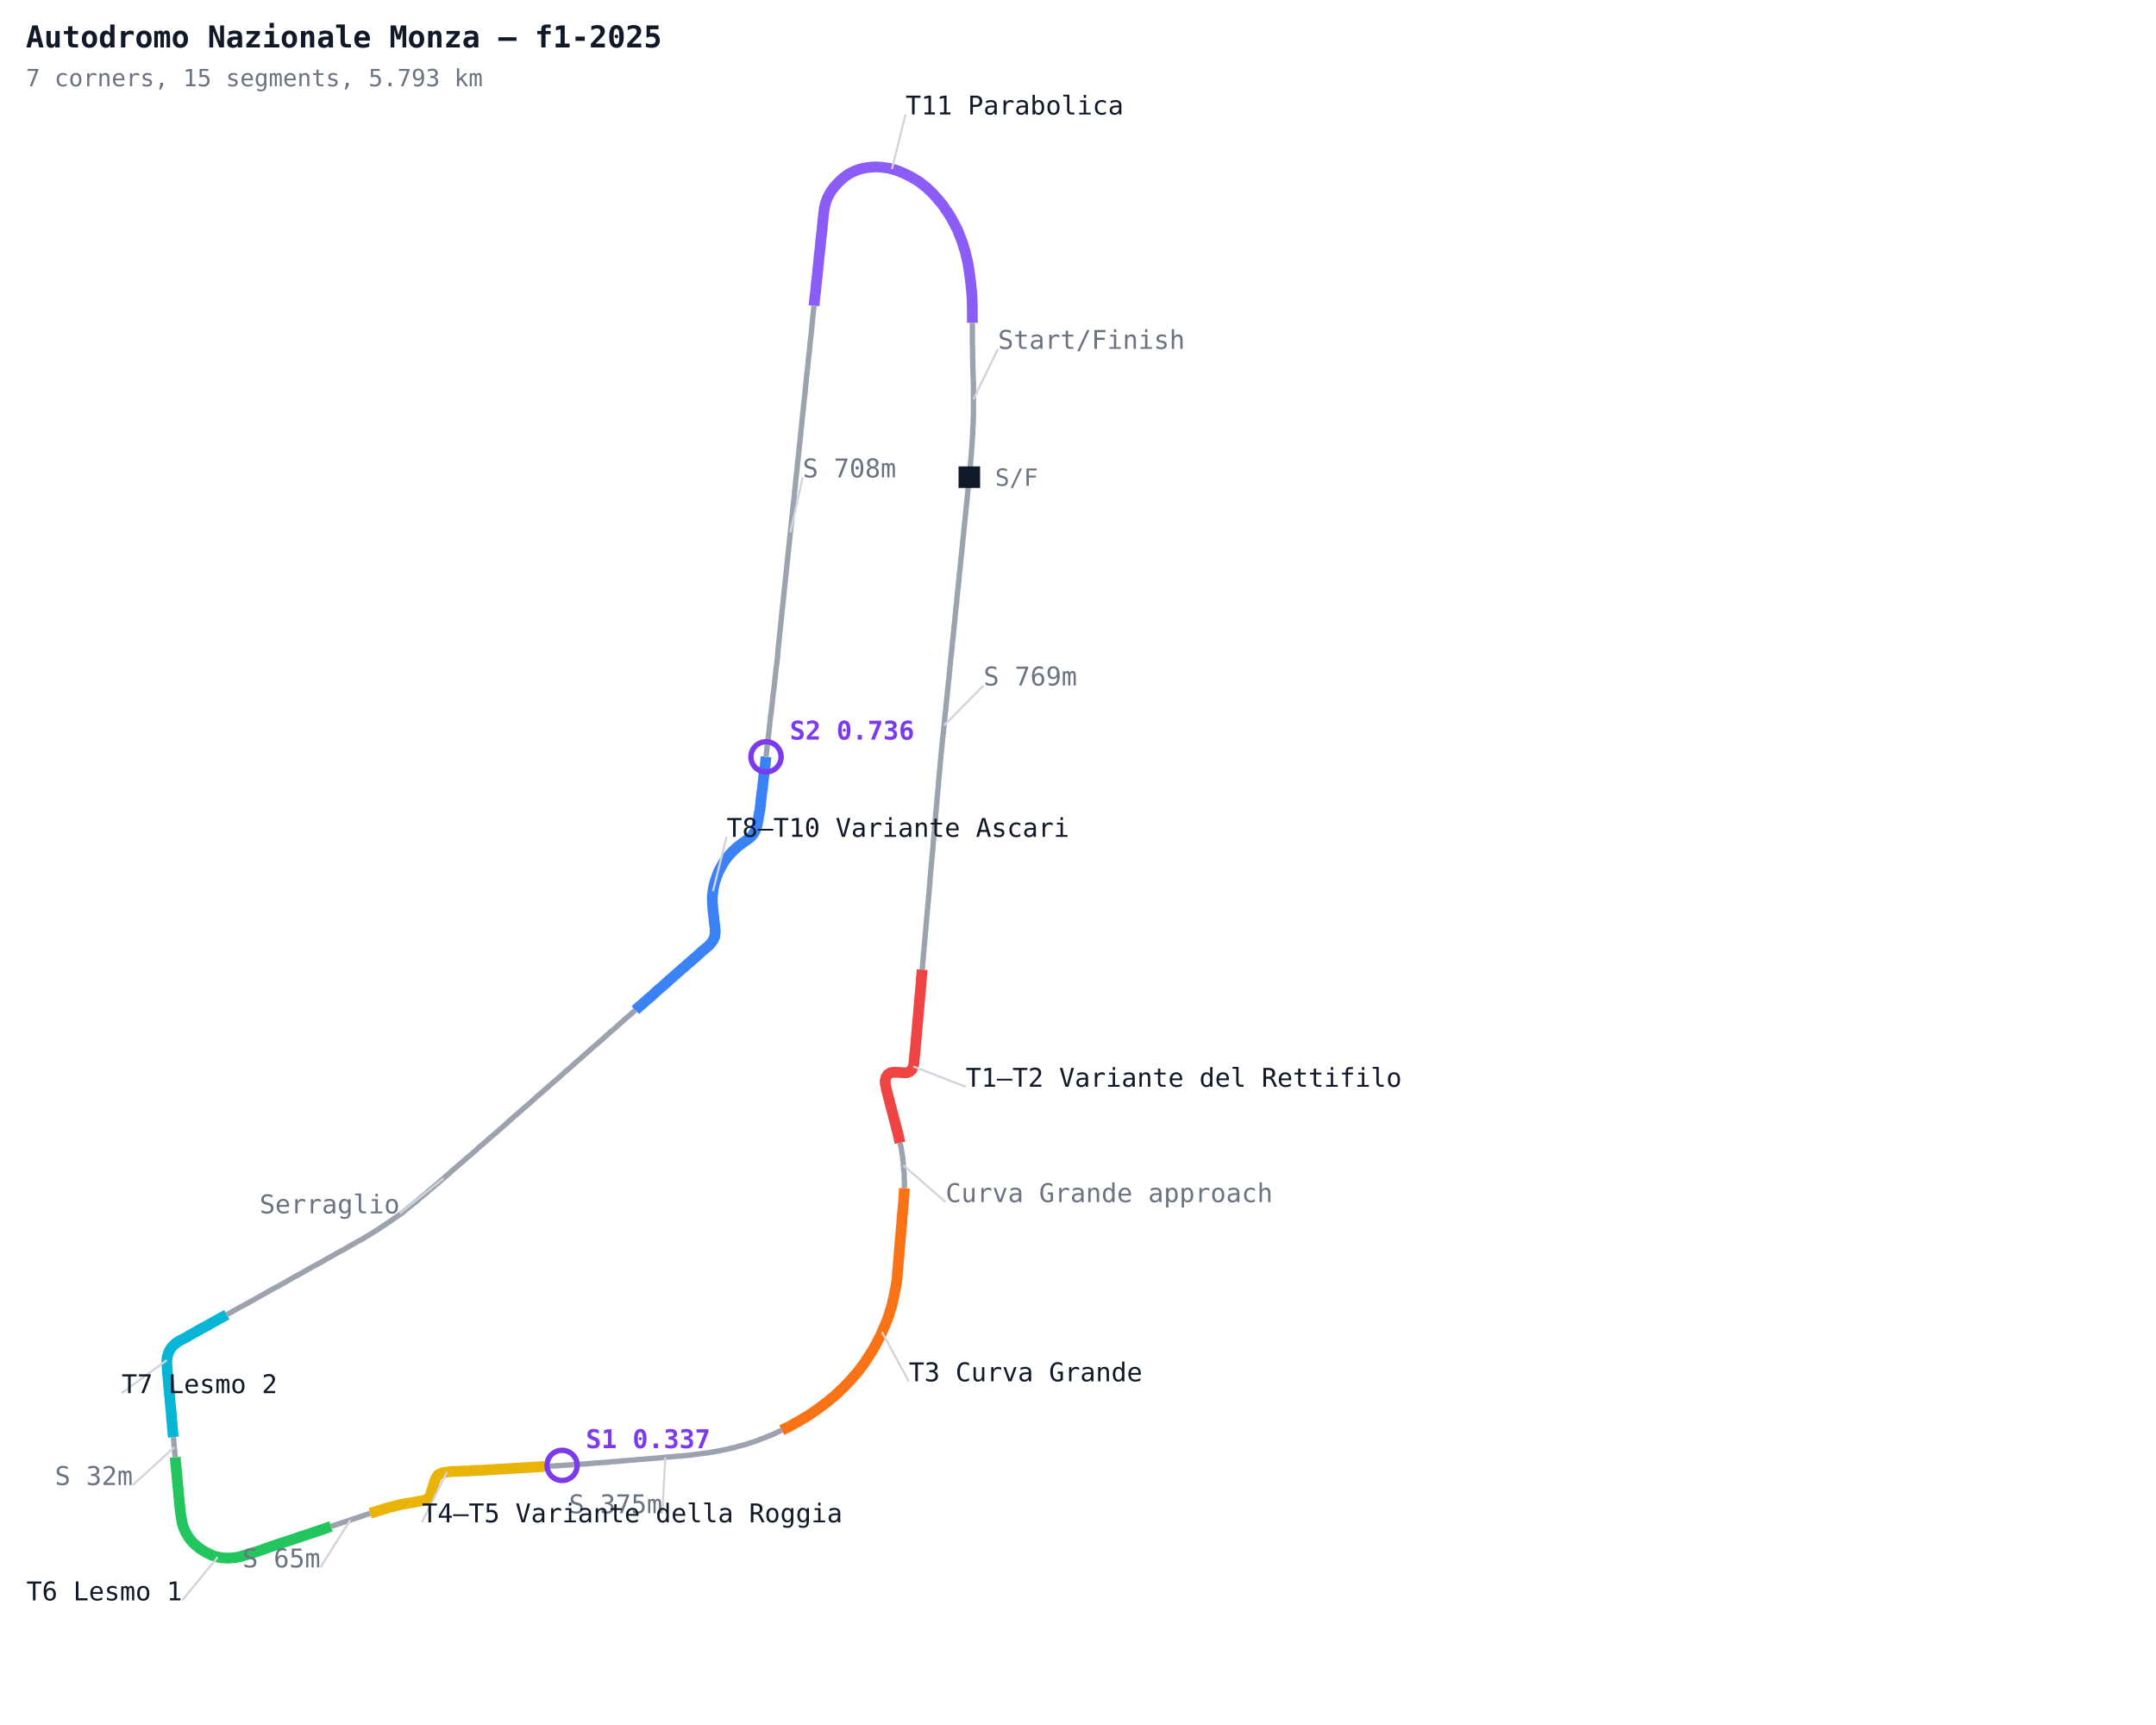
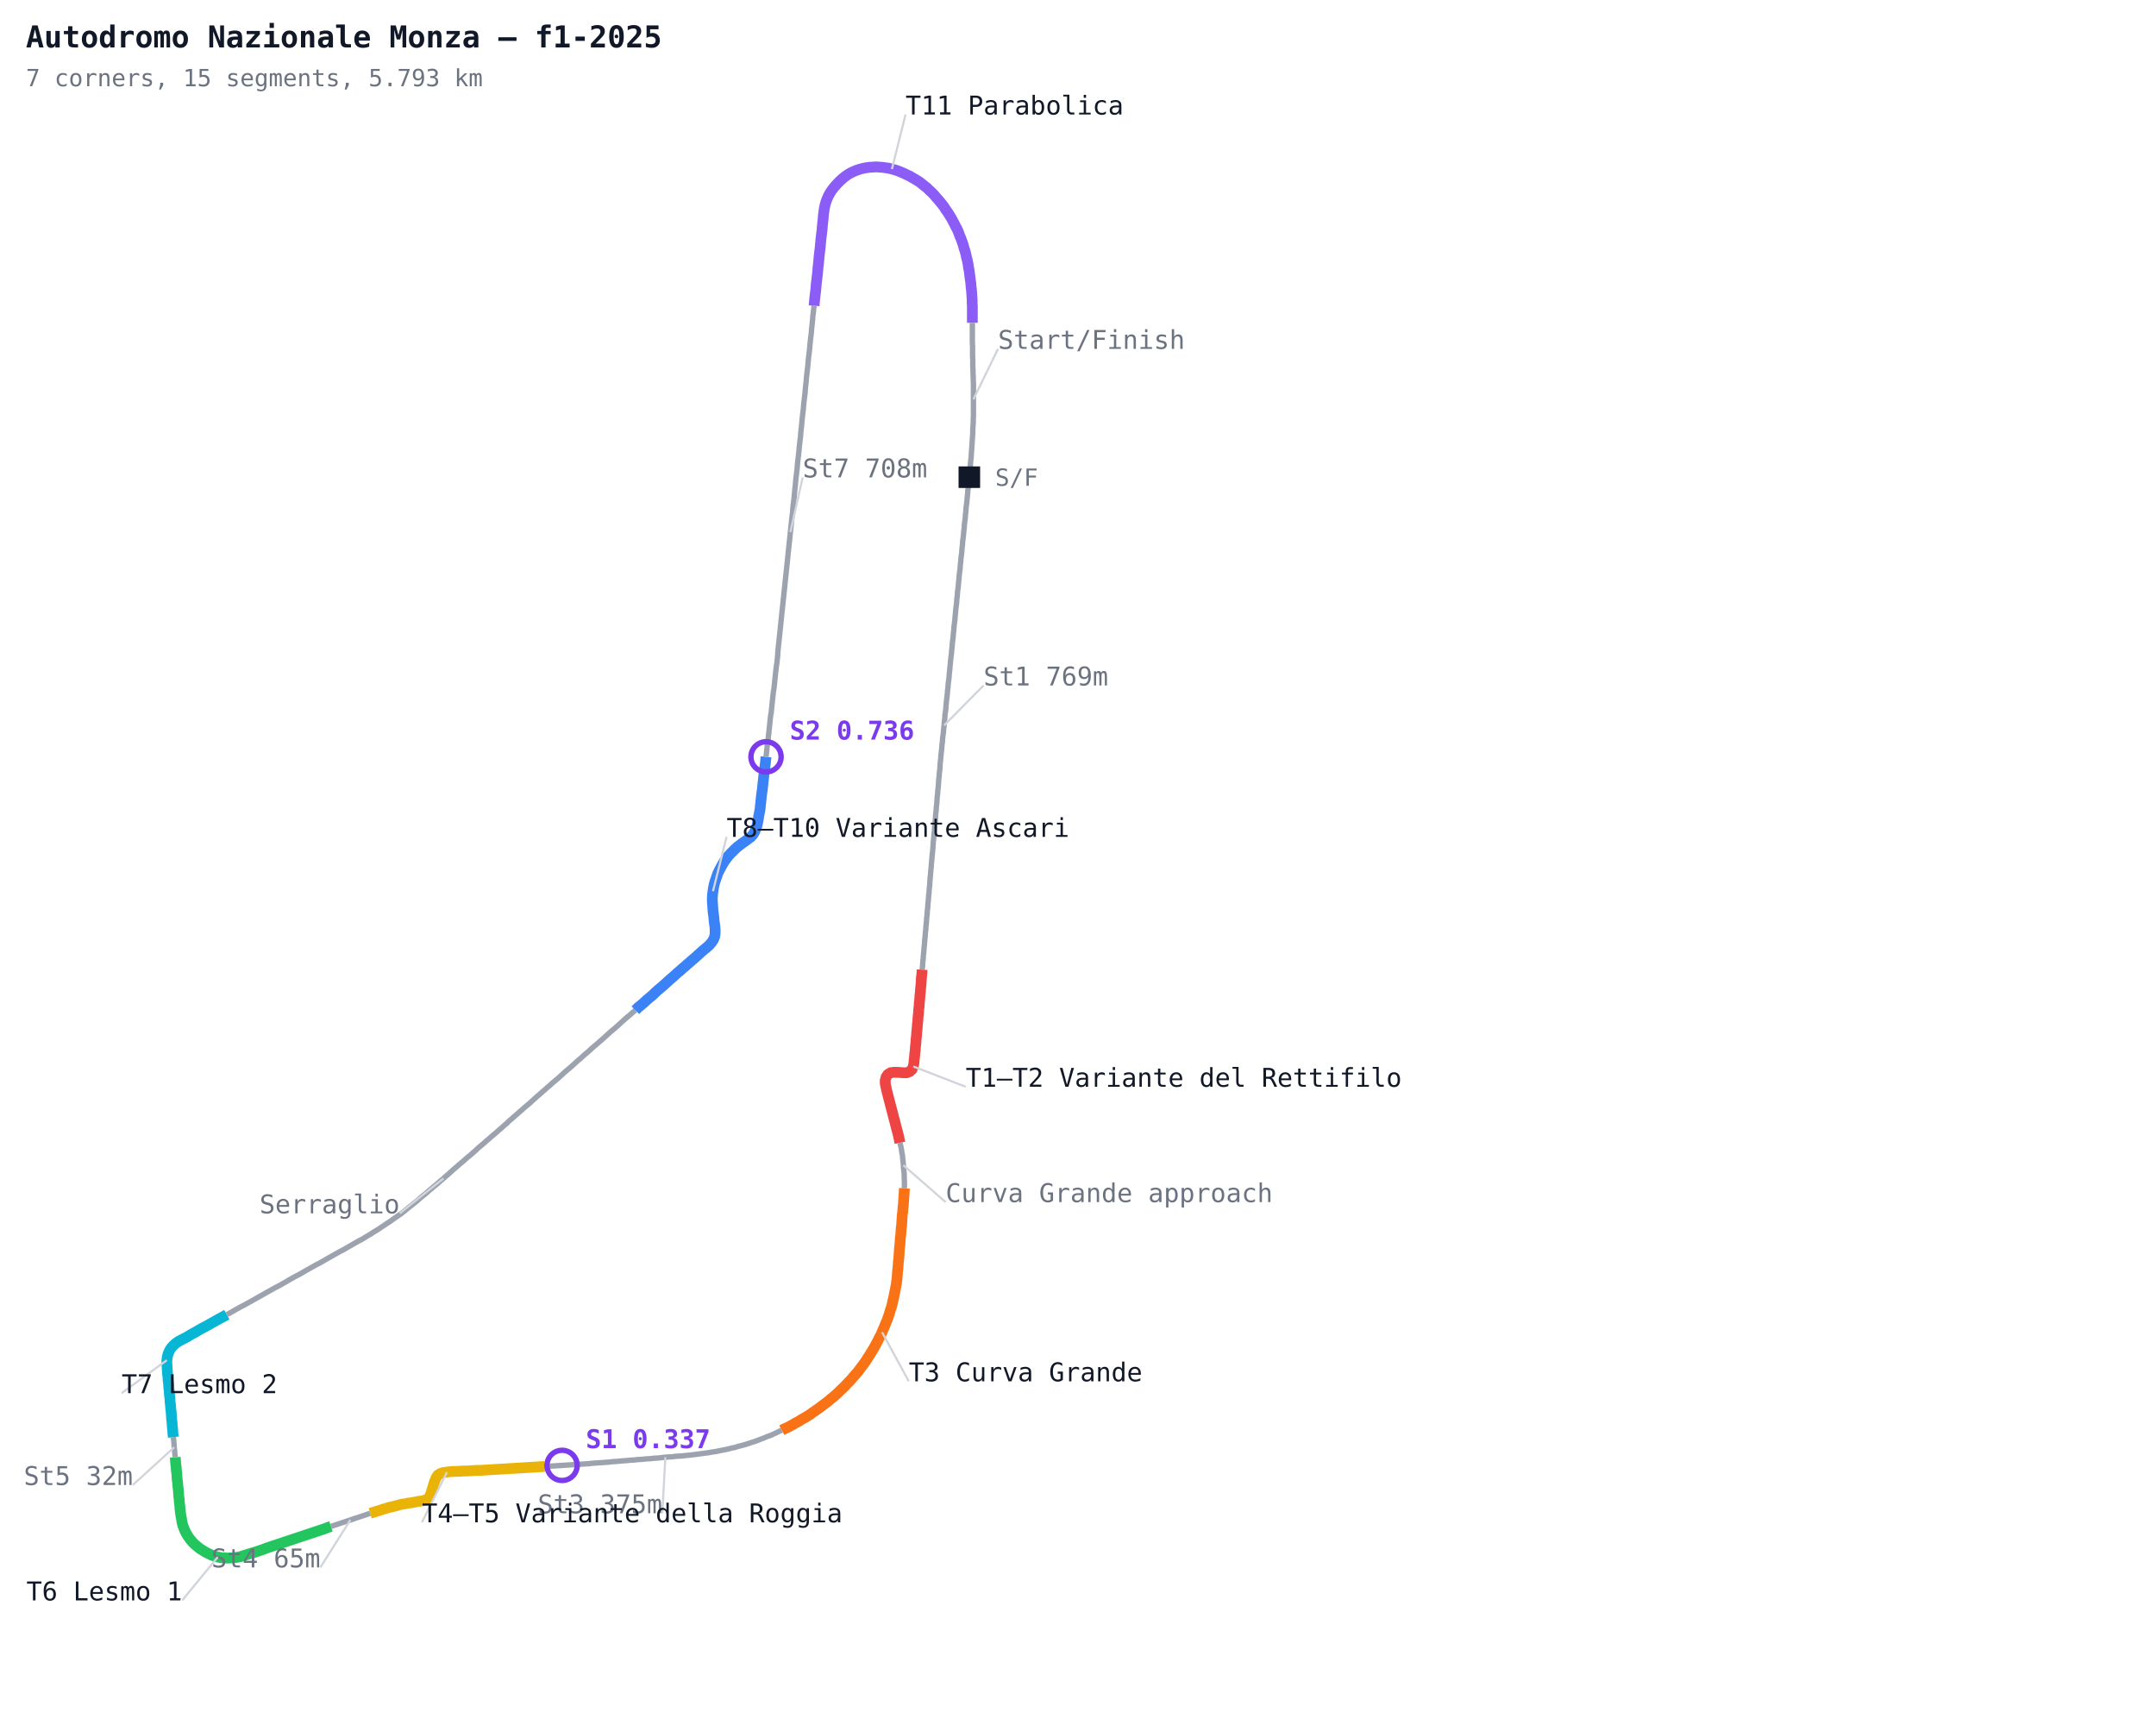
<svg xmlns="http://www.w3.org/2000/svg" width="1000" height="800" viewBox="0 0 1000 800">
  <defs>
    <style>
      .name { font-family: monospace; font-size: 12px; }
      .sector { font-family: monospace; font-size: 12px; fill: #7c3aed; font-weight: bold; }
      .title { font-family: monospace; font-size: 14px; fill: #111827; font-weight: bold; }
      .sub { font-family: monospace; font-size: 11px; fill: #6b7280; }
    </style>
  </defs>
  <rect width="1000" height="800" fill="#ffffff" />
  <polyline fill="none" stroke="#9ca3af" stroke-width="2.5" points="449.6,221.3 449.4,222.8 449.3,224.4 449.1,226.0 448.9,227.6 448.8,229.1 448.6,230.7 448.5,232.3 448.3,233.9 448.1,235.4 448.0,237.0 447.8,238.6 447.7,240.2 447.5,241.7 447.3,243.3 447.2,244.9 447.0,246.5 446.9,248.0 446.7,249.6 446.5,251.2 446.4,252.8 446.2,254.3 446.1,255.9 445.9,257.5 445.7,259.1 445.6,260.6 445.4,262.2 445.3,263.8 445.1,265.3 444.9,266.9 444.8,268.5 444.6,270.1 444.5,271.6 444.3,273.2 444.1,274.8 444.0,276.4 443.8,277.9 443.7,279.5 443.5,281.1 443.3,282.7 443.2,284.2 443.0,285.8 442.9,287.4 442.7,289.0 442.5,290.5 442.4,292.1 442.2,293.7 442.1,295.3 441.9,296.8 441.7,298.4 441.6,300.0 441.4,301.6 441.3,303.1 441.1,304.7 440.9,306.3 440.8,307.8 440.6,309.3 440.5,310.8 440.3,312.4 440.2,314.0 440.0,315.6 439.8,317.1 439.7,318.7 439.5,320.2 439.4,321.8 439.2,323.4 439.0,325.1 438.8,326.9 438.7,328.7 438.5,330.2 438.3,331.7 438.2,333.3 438.0,334.8 437.9,336.4 437.7,337.9 437.6,339.5 437.4,341.0 437.2,342.5 437.1,344.1 436.9,345.6 436.8,347.0 436.6,348.9 436.4,350.6 436.3,352.1 436.1,353.7 436.0,355.3 435.9,356.9 435.7,358.5 435.6,360.0 435.4,361.6 435.3,363.2 435.2,364.8 435.0,366.4 434.9,368.0 434.7,369.5 434.6,371.1 434.5,372.7 434.3,374.3 434.2,375.9 434.0,377.5 433.9,379.1 433.8,380.6 433.6,382.2 433.5,383.8 433.4,385.4 433.2,387.0 433.1,388.6 432.9,390.2 432.8,391.7 432.7,393.3 432.5,395.4 432.3,397.1 432.2,398.8 432.0,400.5 431.9,402.2 431.7,403.8 431.6,405.5 431.4,407.2 431.3,408.9 431.2,410.6 431.0,412.3 430.9,414.0 430.7,415.7 430.6,417.4 430.4,419.1 430.3,420.8 430.1,422.5 430.0,424.2 429.8,425.9 429.7,427.6 429.5,429.3 429.4,431.0 429.2,432.7 429.1,434.4 428.9,436.1 428.8,437.8 428.6,439.5 428.5,441.2 428.3,442.9 428.2,444.6 428.0,446.3 427.9,448.0 427.7,449.7" />
  <polyline fill="none" stroke="#ef4444" stroke-width="5" points="427.7,449.7 427.6,451.4 427.4,453.1 427.3,454.8 427.2,456.5 427.0,458.2 426.9,459.9 426.7,461.6 426.6,463.3 426.4,465.0 426.3,466.7 426.1,468.4 426.0,470.1 425.8,471.8 425.7,473.5 425.5,475.2 425.4,476.9 425.2,478.6 425.1,480.3 424.9,482.0 424.8,483.7 424.6,485.4 424.5,487.1 424.3,488.6 424.2,490.1 424.0,491.6 423.9,493.1 423.6,494.6 423.0,496.0 421.9,497.0 420.5,497.5 419.0,497.5 417.5,497.4 416.0,497.3 414.5,497.3 413.1,497.5 411.8,498.3 411.0,499.5 410.6,501.0 410.6,502.5 410.9,504.0 411.2,505.4 411.6,507.0 412.0,508.6 412.4,510.1 412.8,511.6 413.2,513.2 413.6,514.7 414.0,516.2 414.4,517.8 414.8,519.3 415.2,520.8 415.6,522.4 416.0,523.9 416.4,525.4 416.8,527.0 417.1,528.5 417.4,530.0" />
  <polyline fill="none" stroke="#9ca3af" stroke-width="2.5" points="417.4,530.0 417.8,531.5 418.1,533.0 418.3,534.5 418.6,536.0 418.7,537.4 418.9,539.0 419.0,540.4 419.1,542.0 419.3,543.5 419.4,545.0 419.4,546.6 419.5,548.1 419.5,549.6 419.5,551.1" />
  <polyline fill="none" stroke="#f97316" stroke-width="5" points="419.5,551.1 419.4,552.6 419.3,554.2 419.2,555.7 419.1,557.2 419.0,558.7 418.8,560.4 418.7,561.9 418.5,563.5 418.4,565.0 418.3,566.6 418.2,568.1 418.0,569.6 417.9,571.2 417.8,572.7 417.6,574.2 417.5,575.8 417.4,577.3 417.2,578.9 417.1,580.4 417.0,581.9 416.9,583.5 416.7,585.0 416.6,586.5 416.5,588.1 416.3,589.6 416.2,591.2 416.1,592.7 415.9,594.2 415.7,595.7 415.4,597.3 415.1,598.8 414.8,600.3 414.5,601.9 414.1,603.4 413.8,604.9 413.4,606.4 412.9,607.8 412.5,609.3 412.0,610.7 411.5,612.1 410.9,613.6 410.3,615.0 409.7,616.4 409.1,617.8 408.5,619.2 407.8,620.5 407.1,621.9 406.4,623.2 405.7,624.5 404.9,625.9 404.1,627.2 403.3,628.5 402.5,629.7 401.7,631.0 400.8,632.3 399.9,633.5 399.0,634.7 398.1,635.9 397.1,637.1 396.1,638.2 395.1,639.4 394.1,640.5 393.0,641.6 392.0,642.7 390.9,643.8 389.8,644.8 388.7,645.9 387.6,646.9 386.5,647.9 385.3,648.8 384.2,649.8 383.0,650.7 381.8,651.6 380.6,652.5 379.4,653.4 378.1,654.3 376.9,655.1 375.7,656.0 374.4,656.8 373.1,657.6 371.8,658.3 370.6,659.1 369.2,659.8 367.9,660.6 366.6,661.3 365.3,662.0 363.9,662.6 362.6,663.3" />
  <polyline fill="none" stroke="#9ca3af" stroke-width="2.5" points="362.6,663.3 361.2,663.9 359.8,664.6 358.5,665.2 357.1,665.8 355.7,666.3 354.3,666.9 352.9,667.4 351.5,668.0 350.1,668.5 348.5,669.0 347.0,669.5 345.4,670.0 343.9,670.4 342.3,670.8 340.8,671.3 339.2,671.6 337.8,672.0 336.3,672.3 334.8,672.6 333.3,672.9 331.8,673.2 330.3,673.4 328.8,673.7 327.2,673.9 325.7,674.1 324.2,674.3 322.6,674.5 321.1,674.7 319.6,674.9 318.1,675.0 316.5,675.2 314.9,675.3 313.3,675.4 311.8,675.6 310.2,675.7 308.6,675.8 306.8,676.0 305.0,676.2 303.2,676.3 301.4,676.5 299.6,676.6 297.7,676.8 295.9,676.9 294.1,677.1 292.3,677.2 290.4,677.4 288.6,677.5 286.8,677.7 285.3,677.8 283.8,677.9 282.3,678.1 280.8,678.2 279.3,678.3 277.8,678.4 276.3,678.5 274.8,678.6 273.2,678.8 271.7,678.9 270.2,679.0 268.6,679.1 267.0,679.2 265.5,679.3 263.9,679.4 262.3,679.5 260.7,679.6 259.1,679.7 257.5,679.8 255.9,679.9 254.3,680.0 252.6,680.1" />
  <polyline fill="none" stroke="#eab308" stroke-width="5" points="252.6,680.1 251.0,680.2 249.4,680.3 247.7,680.4 246.1,680.5 244.4,680.6 242.8,680.7 241.1,680.8 239.5,680.9 237.8,681.0 236.1,681.1 234.4,681.2 232.8,681.3 231.1,681.4 229.4,681.5 227.7,681.6 226.1,681.7 224.4,681.8 222.9,681.9 221.3,681.9 219.8,682.0 218.2,682.1 216.6,682.2 215.1,682.2 213.5,682.3 211.9,682.4 210.4,682.4 208.8,682.5 207.3,682.7 205.8,682.9 204.4,683.3 203.1,684.1 202.3,685.3 201.7,686.7 201.2,688.1 200.8,689.6 200.3,691.1 199.9,692.6 199.3,694.0 198.4,695.1 197.0,695.8 195.5,696.1 194.0,696.3 192.5,696.6 191.0,696.9 189.4,697.1 187.9,697.4 186.4,697.6 184.9,698.0 183.4,698.4 181.9,698.8 180.4,699.1 178.9,699.6 177.5,700.0 176.0,700.5 174.6,700.9 173.1,701.4 171.7,701.8" />
  <polyline fill="none" stroke="#9ca3af" stroke-width="2.5" points="171.7,701.8 170.0,702.4 168.5,702.9 167.0,703.4 165.5,703.9 164.0,704.4 162.5,704.9 161.0,705.4 159.5,705.9 158.0,706.4 156.5,706.9 155.0,707.4 153.5,707.9" />
  <polyline fill="none" stroke="#22c55e" stroke-width="5" points="153.5,707.9 152.0,708.4 150.5,709.0 149.0,709.5 147.5,710.0 146.0,710.5 144.5,711.0 143.0,711.5 141.5,712.0 140.0,712.5 138.5,713.0 137.0,713.5 135.5,714.0 134.0,714.5 132.5,715.0 131.0,715.5 129.5,716.0 128.0,716.5 126.5,717.0 125.0,717.5 123.5,718.0 122.0,718.6 120.5,719.1 119.0,719.6 117.5,720.1 116.0,720.5 114.5,721.0 113.1,721.4 111.6,721.9 110.1,722.2 108.6,722.4 107.1,722.5 105.5,722.6 104.0,722.5 102.5,722.4 101.0,722.1 99.5,721.7 98.1,721.2 96.7,720.5 95.3,719.8 94.0,719.0 92.7,718.2 91.5,717.2 90.3,716.2 89.3,715.2 88.3,714.0 87.4,712.8 86.6,711.5 85.9,710.2 85.3,708.8 84.8,707.4 84.4,705.9 84.2,704.4 83.9,702.9 83.7,701.4 83.5,699.8 83.4,698.3 83.2,696.8 83.1,695.3 82.9,693.8 82.8,692.3 82.7,690.8 82.5,689.3 82.4,687.8 82.2,686.3 82.1,684.8 82.0,683.3 81.8,681.8 81.7,680.3 81.5,678.8 81.4,677.3 81.3,675.8" />
  <polyline fill="none" stroke="#9ca3af" stroke-width="2.5" points="81.3,675.8 81.1,674.3 81.0,672.8 80.8,671.2 80.7,669.7 80.6,668.2 80.4,666.5" />
  <polyline fill="none" stroke="#06b6d4" stroke-width="5" points="80.4,666.5 80.2,664.8 80.1,663.1 79.9,661.4 79.8,659.7 79.6,658.1 79.5,656.5 79.4,654.9 79.2,653.3 79.1,651.8 78.9,650.3 78.8,648.5 78.6,646.8 78.5,645.1 78.3,643.6 78.2,641.8 78.0,640.3 77.9,638.6 77.7,637.1 77.6,635.5 77.5,633.9 77.4,632.3 77.4,630.8 77.6,629.3 78.0,627.8 78.6,626.4 79.4,625.1 80.4,624.0 81.5,623.0 82.8,622.1 84.1,621.4 85.5,620.7 86.8,620.0 88.1,619.2 89.5,618.4 90.8,617.7 92.3,616.8 93.9,615.9 95.5,615.1 97.1,614.2 98.7,613.3 100.3,612.4 101.9,611.5 103.6,610.6 105.2,609.7" />
  <polyline fill="none" stroke="#9ca3af" stroke-width="2.5" points="105.2,609.7 106.8,608.8 108.4,607.9 110.0,607.0 111.6,606.1 113.2,605.3 114.8,604.4 116.4,603.5 118.0,602.6 119.6,601.7 121.2,600.8 122.8,599.9 124.4,599.0 126.0,598.1 127.6,597.2 129.2,596.4 130.8,595.5 132.4,594.6 133.9,593.7 135.5,592.8 137.1,591.9 138.7,591.1 140.3,590.2 141.8,589.3 143.4,588.4 145.0,587.5 146.6,586.6 148.2,585.8 149.8,584.9 151.3,584.0 152.9,583.1 154.5,582.2 156.1,581.3 157.7,580.4 159.3,579.6 160.8,578.7 162.2,577.9 163.6,577.1 165.0,576.3 166.4,575.5 167.8,574.8 169.1,574.0 170.4,573.2 171.8,572.4 173.0,571.6 174.3,570.8 175.6,570.0 176.9,569.1 178.3,568.2 179.6,567.3 180.9,566.5 182.1,565.6 183.4,564.7 184.7,563.8 186.0,562.9 187.3,561.9 188.5,560.9 189.7,559.9 191.0,558.9 192.2,557.9 193.5,556.9 194.7,555.8 196.0,554.7 197.3,553.7 198.5,552.6 199.8,551.5 201.0,550.5 202.2,549.5 203.4,548.5 204.5,547.5 205.7,546.5 206.8,545.5 208.0,544.5 209.2,543.4 210.3,542.4 211.5,541.4 212.6,540.4 213.8,539.4 215.0,538.4 216.1,537.4 217.3,536.4 218.5,535.4 219.6,534.4 220.8,533.4 221.9,532.3 223.1,531.3 224.3,530.3 225.4,529.3 226.6,528.3 227.7,527.3 228.9,526.3 230.1,525.3 231.3,524.2 232.5,523.2 233.7,522.1 234.9,521.1 236.0,520.0 237.2,519.0 238.4,517.9 239.6,516.9 240.8,515.8 242.0,514.8 243.2,513.7 244.4,512.7 245.6,511.7 246.8,510.6 247.9,509.6 249.1,508.5 250.3,507.5 251.5,506.4 252.7,505.4 253.9,504.3 255.1,503.3 256.3,502.2 257.5,501.2 258.7,500.2 259.9,499.1 261.0,498.1 262.2,497.0 263.4,496.0 264.6,495.0 265.7,494.0 266.8,493.0 267.9,492.0 269.1,491.0 270.2,490.0 271.3,489.0 272.4,488.1 273.5,487.1 274.7,486.0 276.0,484.9 277.2,483.9 278.4,482.8 279.6,481.8 280.8,480.7 281.9,479.7 283.1,478.6 284.3,477.6 285.5,476.6 286.6,475.6 287.8,474.5 288.9,473.5 290.0,472.5 291.2,471.5 292.3,470.6 293.5,469.5 294.7,468.5" />
  <polyline fill="none" stroke="#3b82f6" stroke-width="5" points="294.7,468.5 295.8,467.4 297.0,466.4 298.2,465.4 299.3,464.4 300.4,463.4 301.6,462.4 302.8,461.4 303.9,460.3 305.0,459.3 306.2,458.3 307.4,457.3 308.5,456.3 309.7,455.2 310.8,454.2 312.0,453.2 313.1,452.2 314.2,451.2 315.4,450.2 316.5,449.2 317.7,448.2 318.8,447.2 320.0,446.2 321.1,445.2 322.3,444.2 323.4,443.2 324.5,442.2 325.6,441.2 326.8,440.2 328.0,439.2 329.1,438.2 330.1,437.0 330.9,435.8 331.5,434.3 331.7,432.8 331.7,431.4 331.6,429.8 331.4,428.4 331.2,426.9 331.1,425.4 330.9,423.9 330.7,422.4 330.6,420.9 330.5,419.4 330.4,417.9 330.4,416.3 330.5,414.8 330.7,413.3 330.9,411.9 331.2,410.4 331.6,408.9 332.1,407.5 332.6,406.0 333.1,404.7 333.8,403.3 334.5,402.0 335.2,400.7 336.0,399.4 336.9,398.2 337.8,397.0 338.8,395.9 339.9,394.8 341.0,393.7 342.1,392.7 343.3,391.8 344.5,390.9 345.8,390.0 347.0,389.1 348.2,388.2 349.2,387.1 350.0,385.8 350.6,384.4 351.1,383.0 351.4,381.5 351.7,380.0 351.9,378.5 352.2,377.0 352.5,375.5 352.7,373.6 352.9,371.7 353.1,369.8 353.3,368.0 353.6,366.1 353.8,364.2 354.0,362.3 354.2,360.4 354.4,358.6 354.6,356.7 354.9,354.8 355.1,352.9 355.3,351.0" />
  <polyline fill="none" stroke="#9ca3af" stroke-width="2.5" points="355.3,351.0 355.5,349.2 355.7,347.3 355.9,345.4 356.2,343.5 356.4,341.6 356.6,339.8 356.8,337.9 357.0,336.0 357.2,334.1 357.4,332.2 357.7,330.4 357.9,328.5 358.1,326.6 358.3,324.7 358.5,322.8 358.7,321.0 359.0,319.1 359.2,317.2 359.4,315.3 359.6,313.4 359.8,311.6 360.0,309.7 360.3,307.8 360.5,305.9 360.7,304.0 360.8,302.1 361.0,300.2 361.2,298.3 361.4,296.4 361.6,294.5 361.8,292.6 362.0,290.7 362.2,288.7 362.4,286.8 362.6,284.9 362.8,283.0 363.0,281.1 363.2,279.2 363.4,277.3 363.6,275.4 363.8,273.5 364.0,271.6 364.2,269.7 364.4,267.8 364.6,265.9 364.8,264.0 365.0,262.1 365.2,260.2 365.4,258.2 365.6,256.3 365.8,254.4 366.0,252.5 366.2,250.6 366.4,248.7 366.6,246.8 366.8,244.9 367.0,243.0 367.2,241.1 367.4,239.2 367.6,237.7 367.8,235.1 368.1,232.6 368.4,230.1 368.6,227.6 368.9,225.0 369.1,222.5 369.4,220.0 369.7,217.5 369.9,215.0 370.2,212.4 370.5,209.9 370.7,207.4 371.0,204.9 371.3,202.3 371.5,199.8 371.8,197.3 372.0,194.8 372.3,192.2 372.6,189.7 372.8,187.2 373.1,184.7 373.4,182.2 373.6,179.6 373.9,177.1 374.1,174.6 374.4,172.1 374.7,169.5 374.9,167.0 375.2,164.5 375.5,162.0 375.7,159.5 376.0,156.9 376.3,154.4 376.5,151.9 376.8,149.4 377.0,146.8 377.3,144.3 377.6,141.8" />
  <polyline fill="none" stroke="#8b5cf6" stroke-width="5" points="377.6,141.8 377.8,139.3 378.1,136.7 378.4,134.2 378.6,131.7 378.9,129.2 379.2,126.7 379.4,124.1 379.7,121.6 379.9,119.1 380.2,116.6 380.5,114.0 380.7,111.5 381.0,109.0 381.3,106.5 381.5,104.0 381.8,101.4 381.9,99.9 382.1,98.4 382.3,96.9 382.6,95.4 383.0,93.9 383.5,92.5 384.1,91.1 384.8,89.8 385.6,88.5 386.5,87.3 387.5,86.1 388.5,85.0 389.6,83.9 390.7,82.9 391.9,81.9 393.2,81.0 394.5,80.2 395.8,79.6 397.2,79.0 398.7,78.5 400.2,78.1 401.7,77.8 403.3,77.6 404.8,77.5 406.3,77.4 407.8,77.5 409.2,77.6 410.7,77.8 412.2,78.0 413.7,78.4 415.2,78.8 416.6,79.3 418.1,79.9 419.5,80.5 420.9,81.2 422.2,81.8 423.5,82.6 424.9,83.4 426.2,84.2 427.4,85.1 428.6,86.1 429.8,87.0 430.9,88.1 432.0,89.1 433.1,90.2 434.1,91.4 435.1,92.5 436.1,93.7 437.0,94.8 437.9,96.0 438.7,97.3 439.6,98.5 440.4,99.8 441.2,101.1 441.9,102.4 442.6,103.7 443.3,105.1 444.0,106.4 444.6,107.8 445.1,109.2 445.7,110.6 446.2,112.0 446.7,113.4 447.1,114.9 447.6,116.4 448.0,117.9 448.3,119.4 448.7,120.9 449.0,122.4 449.2,123.9 449.5,125.4 449.7,126.9 449.9,128.5 450.1,130.0 450.3,131.5 450.4,133.0 450.6,134.5 450.7,136.0 450.8,137.5 450.9,139.0 450.9,140.5 451.0,142.1 451.0,143.6 451.0,145.1 451.0,146.7 451.0,148.2 451.0,149.7" />
  <polyline fill="none" stroke="#9ca3af" stroke-width="2.5" points="451.0,149.7 451.0,151.3 451.0,152.8 451.0,154.4 451.0,156.0 451.0,157.5 451.0,159.0 451.1,160.6 451.1,162.2 451.1,163.8 451.1,165.4 451.2,166.9 451.2,168.5 451.2,170.0 451.3,171.5 451.3,173.1 451.4,174.6 451.4,176.1 451.5,177.7 451.5,179.2 451.5,180.7 451.5,182.2 451.5,183.7 451.5,185.2 451.5,186.8 451.5,188.4 451.5,190.0 451.5,191.6 451.5,193.2 451.4,194.7 451.4,196.2 451.3,197.6 451.2,199.1 451.2,200.6 451.1,202.1 451.0,203.6 450.9,205.1 450.8,206.6 450.7,208.1 450.6,209.5 450.5,211.0 450.4,212.5 450.2,214.0 450.1,215.5 450.0,217.0 449.8,218.5 449.7,220.0" />
  <line x1="437.9" y1="336.4" x2="456.2" y2="317.9" stroke="#d1d5db" stroke-width="1" />
-   <text x="456.2" y="317.9" text-anchor="start" class="name" fill="#6b7280">S 769m</text>
+   <text x="456.2" y="317.9" text-anchor="start" class="name" fill="#6b7280">St1 769m</text>
  <line x1="423.6" y1="494.6" x2="447.9" y2="504.0" stroke="#d1d5db" stroke-width="1" />
  <text x="447.9" y="504.0" text-anchor="start" class="name" fill="#111827">T1–T2 Variante del Rettifilo</text>
  <line x1="419.0" y1="540.4" x2="438.6" y2="557.5" stroke="#d1d5db" stroke-width="1" />
  <text x="438.6" y="557.5" text-anchor="start" class="name" fill="#6b7280">Curva Grande approach</text>
  <line x1="409.1" y1="617.8" x2="421.5" y2="640.6" stroke="#d1d5db" stroke-width="1" />
  <text x="421.5" y="640.6" text-anchor="start" class="name" fill="#111827">T3 Curva Grande</text>
  <line x1="308.6" y1="675.8" x2="307.2" y2="701.8" stroke="#d1d5db" stroke-width="1" />
-   <text x="307.2" y="701.8" text-anchor="end" class="name" fill="#6b7280">S 375m</text>
+   <text x="307.2" y="701.8" text-anchor="end" class="name" fill="#6b7280">St3 375m</text>
  <line x1="207.3" y1="682.7" x2="195.7" y2="706.0" stroke="#d1d5db" stroke-width="1" />
  <text x="195.7" y="706.0" text-anchor="start" class="name" fill="#111827">T4–T5 Variante della Roggia</text>
  <line x1="162.5" y1="704.9" x2="148.6" y2="726.9" stroke="#d1d5db" stroke-width="1" />
-   <text x="148.6" y="726.9" text-anchor="end" class="name" fill="#6b7280">S 65m</text>
+   <text x="148.6" y="726.9" text-anchor="end" class="name" fill="#6b7280">St4 65m</text>
  <line x1="101.0" y1="722.1" x2="84.5" y2="742.2" stroke="#d1d5db" stroke-width="1" />
  <text x="84.5" y="742.2" text-anchor="end" class="name" fill="#111827">T6 Lesmo 1</text>
  <line x1="80.8" y1="671.2" x2="61.6" y2="688.7" stroke="#d1d5db" stroke-width="1" />
-   <text x="61.6" y="688.7" text-anchor="end" class="name" fill="#6b7280">S 32m</text>
+   <text x="61.6" y="688.7" text-anchor="end" class="name" fill="#6b7280">St5 32m</text>
  <line x1="77.4" y1="630.8" x2="56.4" y2="646.1" stroke="#d1d5db" stroke-width="1" />
  <text x="56.4" y="646.1" text-anchor="start" class="name" fill="#111827">T7 Lesmo 2</text>
  <line x1="205.7" y1="546.5" x2="185.4" y2="562.7" stroke="#d1d5db" stroke-width="1" />
  <text x="185.4" y="562.7" text-anchor="end" class="name" fill="#6b7280">Serraglio</text>
  <line x1="330.7" y1="413.3" x2="337.0" y2="388.1" stroke="#d1d5db" stroke-width="1" />
  <text x="337.0" y="388.1" text-anchor="start" class="name" fill="#111827">T8–T10 Variante Ascari</text>
  <line x1="366.6" y1="246.8" x2="372.3" y2="221.4" stroke="#d1d5db" stroke-width="1" />
-   <text x="372.3" y="221.4" text-anchor="start" class="name" fill="#6b7280">S 708m</text>
+   <text x="372.3" y="221.4" text-anchor="start" class="name" fill="#6b7280">St7 708m</text>
  <line x1="413.7" y1="78.4" x2="420.0" y2="53.1" stroke="#d1d5db" stroke-width="1" />
  <text x="420.0" y="53.1" text-anchor="start" class="name" fill="#111827">T11 Parabolica</text>
  <line x1="451.5" y1="185.2" x2="462.9" y2="161.8" stroke="#d1d5db" stroke-width="1" />
  <text x="462.9" y="161.8" text-anchor="start" class="name" fill="#6b7280">Start/Finish</text>
  <circle cx="260.7" cy="679.6" r="7" fill="none" stroke="#7c3aed" stroke-width="2.5" />
  <text x="271.7" y="671.6" class="sector">S1 0.337</text>
  <circle cx="355.3" cy="351.0" r="7" fill="none" stroke="#7c3aed" stroke-width="2.5" />
  <text x="366.3" y="343.0" class="sector">S2 0.736</text>
  <rect x="444.6" y="216.3" width="10" height="10" fill="#111827" />
  <text x="461.6" y="225.3" class="sub">S/F</text>
  <text class="title" x="12" y="22">Autodromo Nazionale Monza — f1-2025</text>
  <text class="sub" x="12" y="40">7 corners, 15 segments, 5.793 km</text>
</svg>
